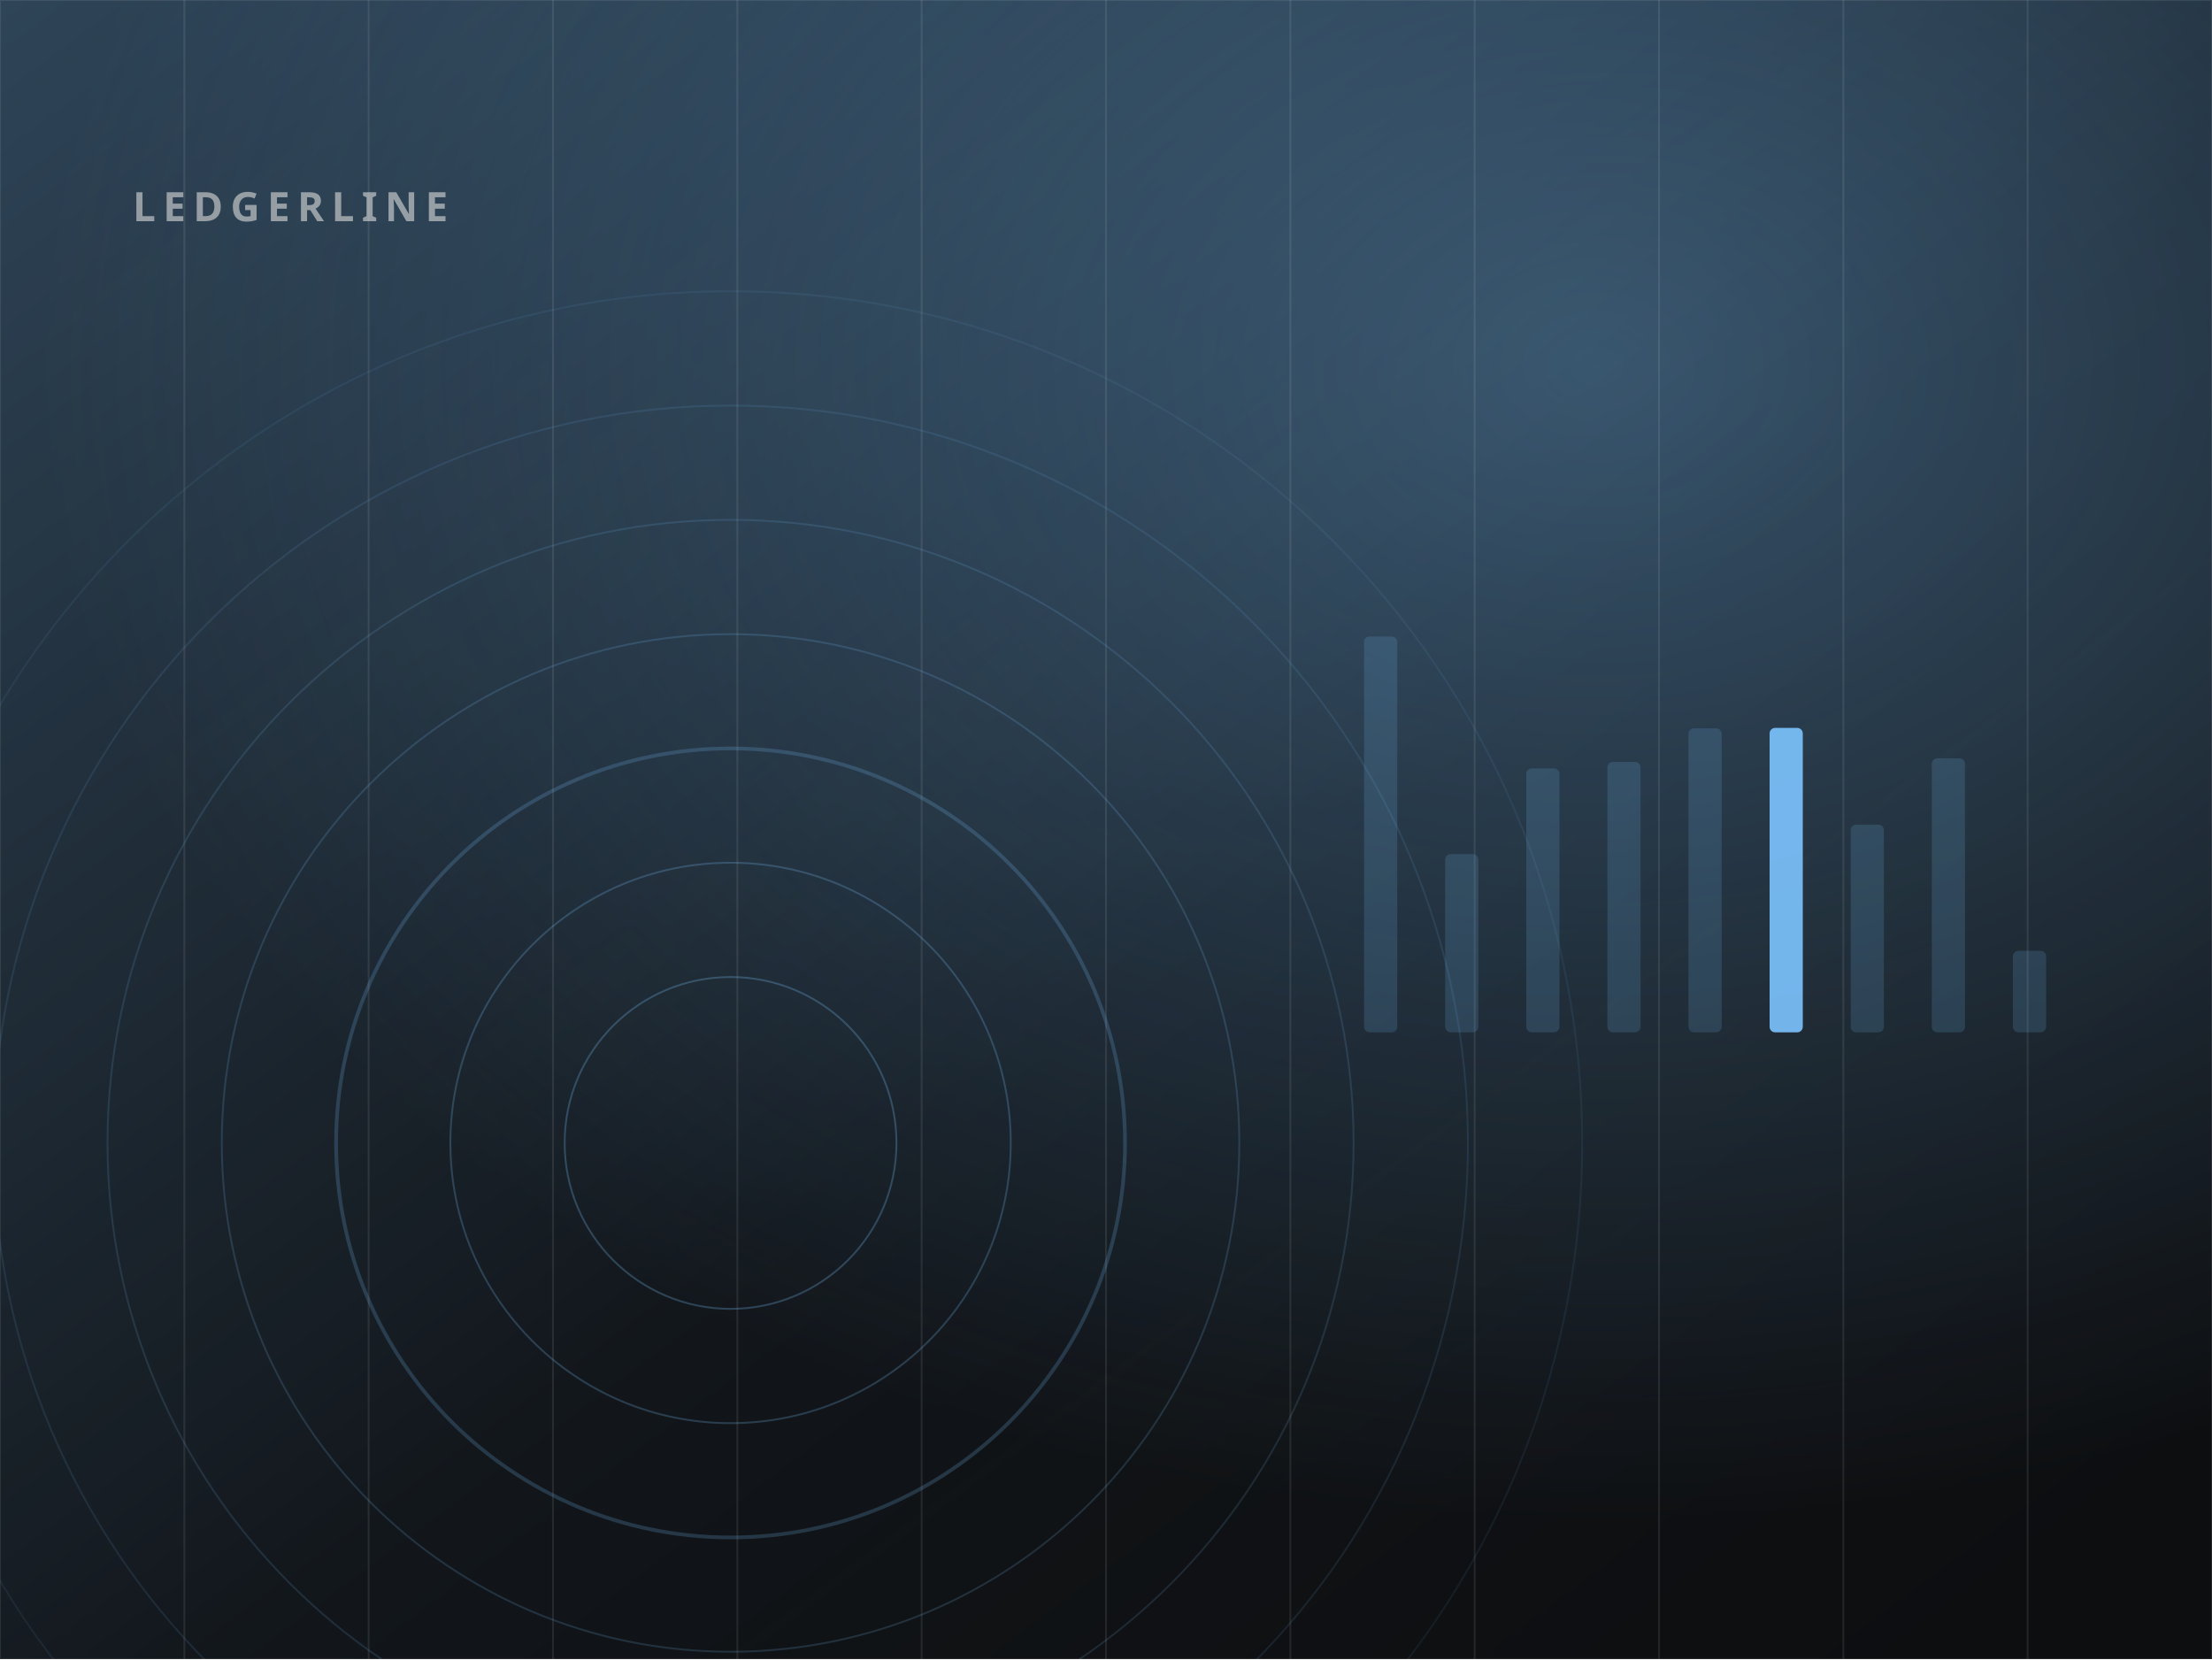
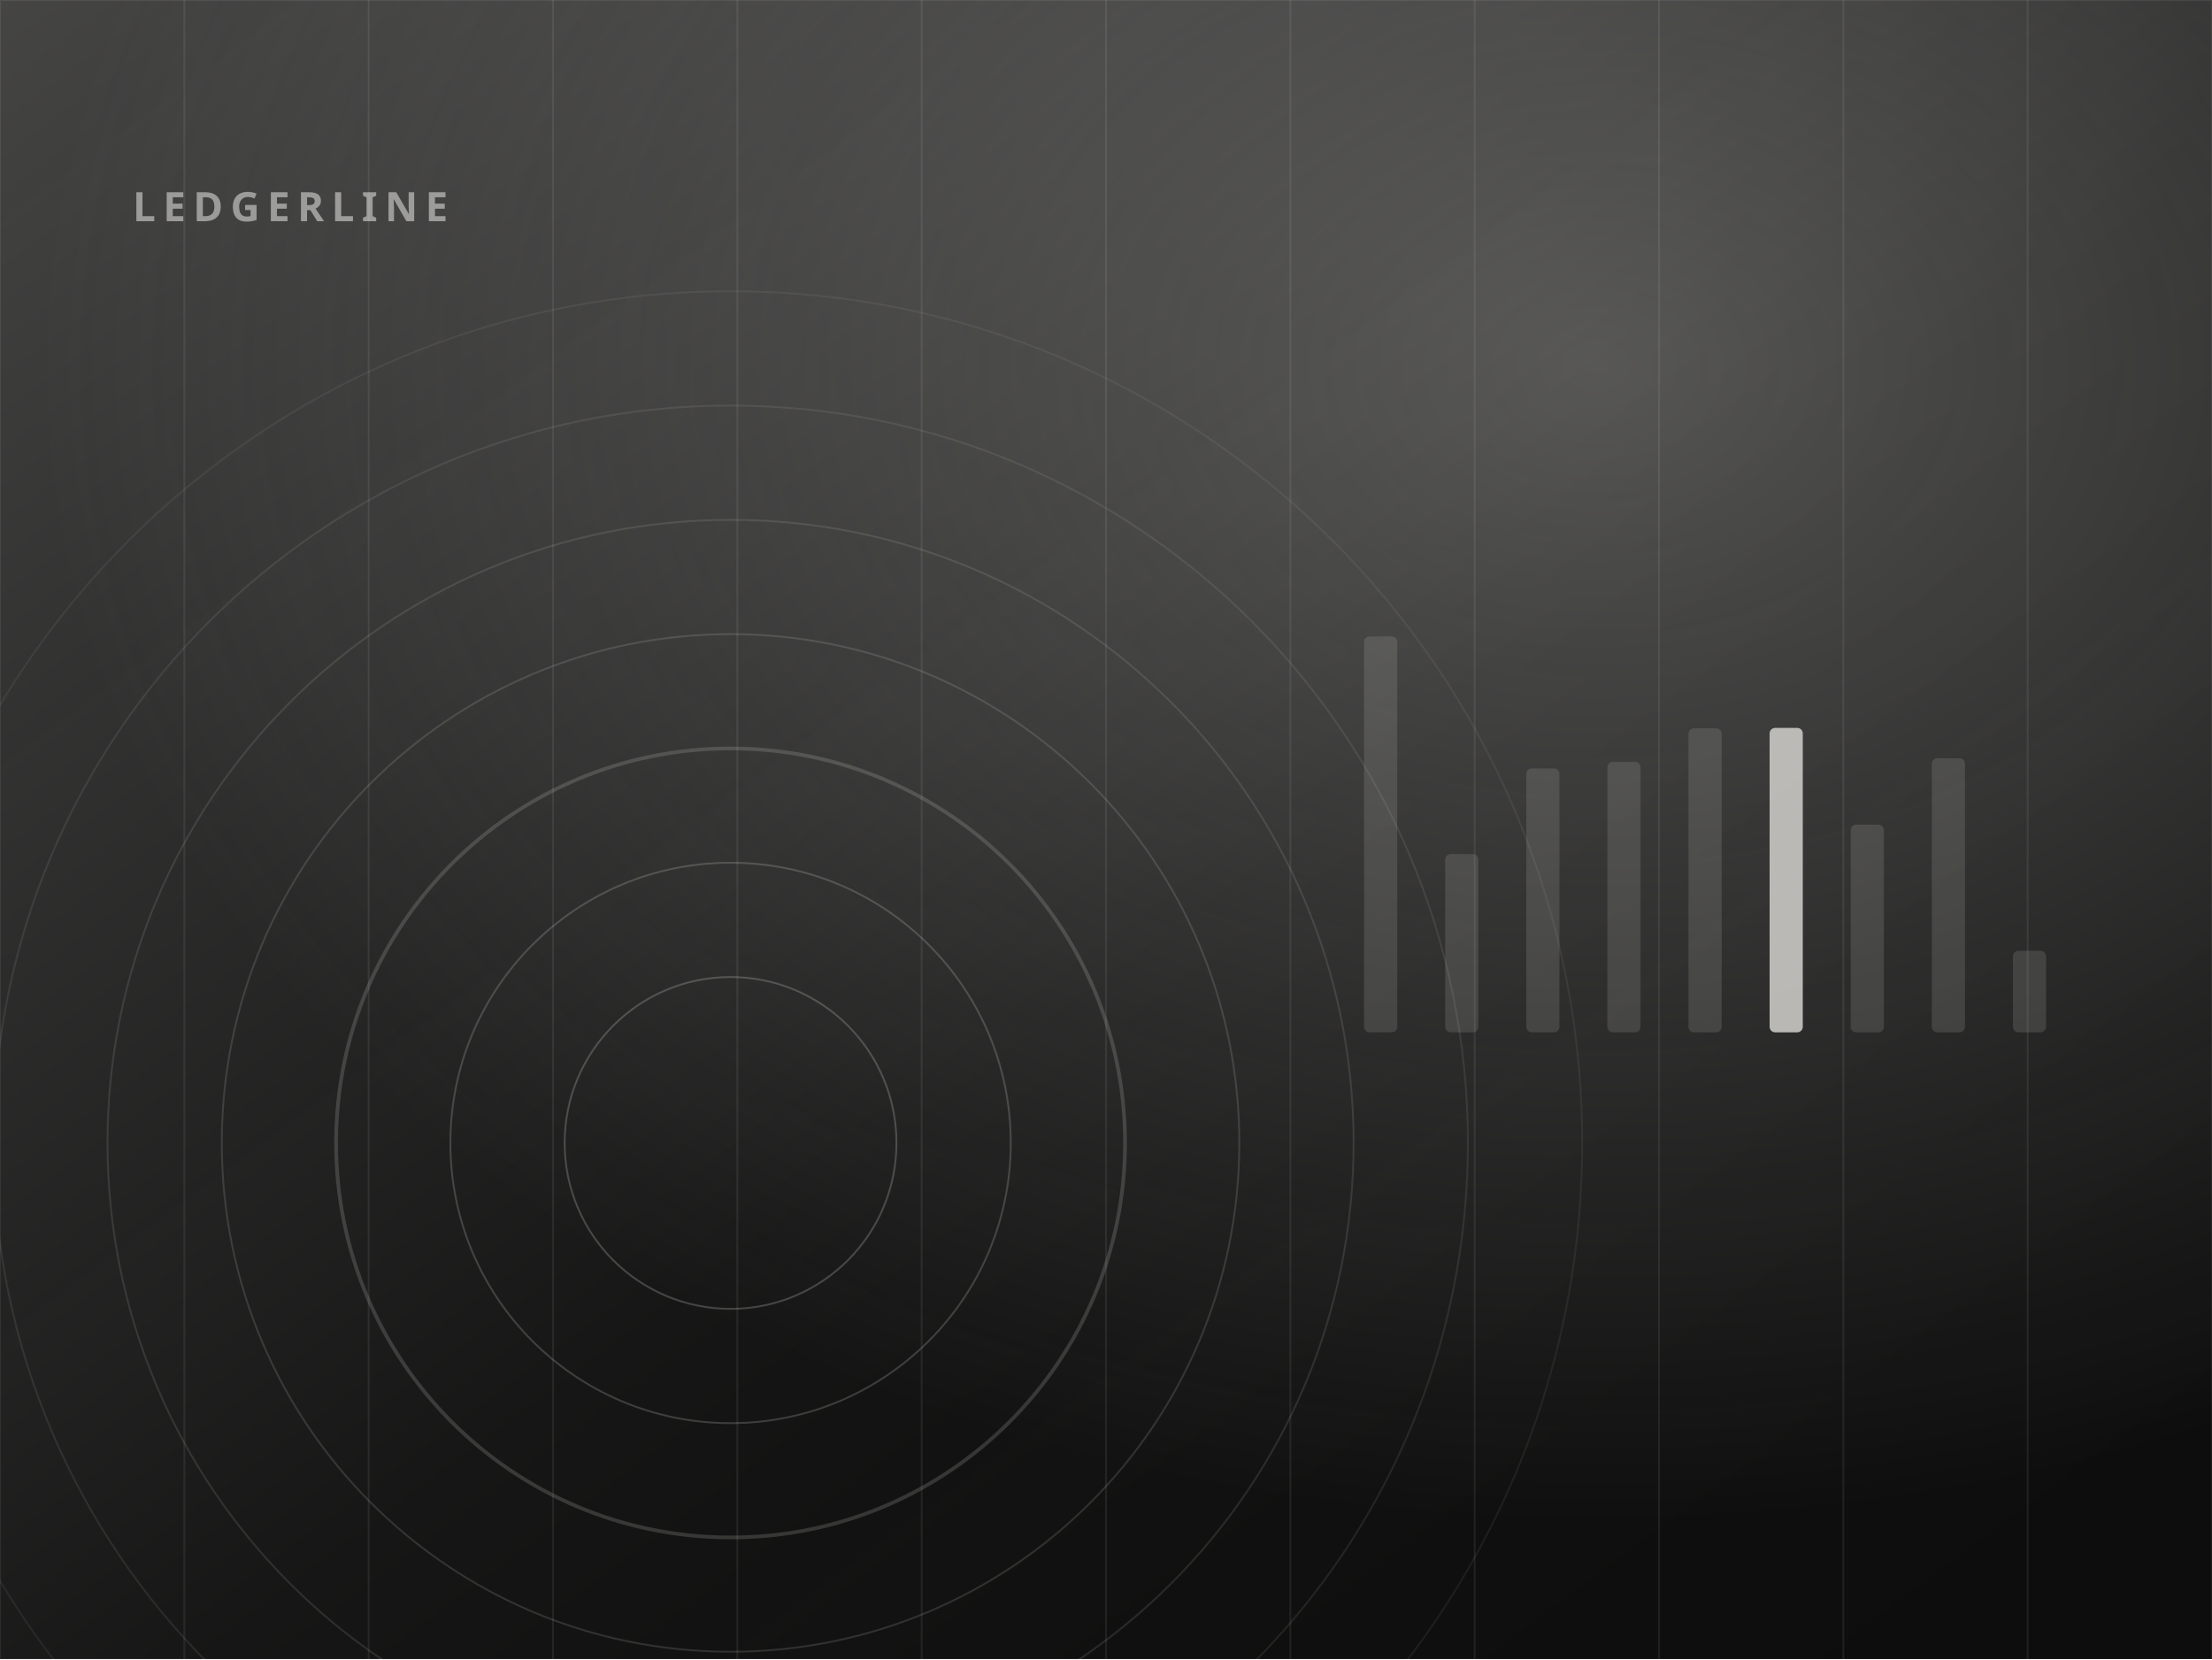
<svg xmlns="http://www.w3.org/2000/svg" viewBox="0 0 1200 900" width="1200" height="900" role="img">
  <defs>
    <linearGradient id="g" x1="0" y1="0" x2="1" y2="1">
-       <stop offset="0" stop-color="#7cc4ff" stop-opacity="0.30" />
-       <stop offset="0.55" stop-color="#7cc4ff" stop-opacity="0.05" />
-       <stop offset="1" stop-color="#0d0e10" stop-opacity="0" />
+       <stop offset="0" stop-color="#c9c8c5" stop-opacity="0.30" />
+       <stop offset="0.55" stop-color="#c9c8c5" stop-opacity="0.05" />
+       <stop offset="1" stop-color="#0d0d0d" stop-opacity="0" />
    </linearGradient>
    <radialGradient id="r" cx="0.72" cy="0.22" r="0.7">
-       <stop offset="0" stop-color="#7cc4ff" stop-opacity="0.34" />
-       <stop offset="1" stop-color="#7cc4ff" stop-opacity="0" />
+       <stop offset="0" stop-color="#c9c8c5" stop-opacity="0.34" />
+       <stop offset="1" stop-color="#c9c8c5" stop-opacity="0" />
    </radialGradient>
    <clipPath id="c">
      <rect width="1200" height="900" />
    </clipPath>
  </defs>
  <g clip-path="url(#c)">
-     <rect width="1200" height="900" fill="#0d0e10" />
+     <rect width="1200" height="900" fill="#0d0d0d" />
    <rect width="1200" height="900" fill="url(#g)" />
    <rect width="1200" height="900" fill="url(#r)" />
-     <line x1="100" y1="0" x2="100" y2="900" stroke="rgba(236,235,231,0.10)" stroke-width="1" />
-     <line x1="200" y1="0" x2="200" y2="900" stroke="rgba(236,235,231,0.10)" stroke-width="1" />
-     <line x1="300" y1="0" x2="300" y2="900" stroke="rgba(236,235,231,0.10)" stroke-width="1" />
-     <line x1="400" y1="0" x2="400" y2="900" stroke="rgba(236,235,231,0.10)" stroke-width="1" />
-     <line x1="500" y1="0" x2="500" y2="900" stroke="rgba(236,235,231,0.10)" stroke-width="1" />
-     <line x1="600" y1="0" x2="600" y2="900" stroke="rgba(236,235,231,0.10)" stroke-width="1" />
-     <line x1="700" y1="0" x2="700" y2="900" stroke="rgba(236,235,231,0.10)" stroke-width="1" />
-     <line x1="800" y1="0" x2="800" y2="900" stroke="rgba(236,235,231,0.10)" stroke-width="1" />
-     <line x1="900" y1="0" x2="900" y2="900" stroke="rgba(236,235,231,0.10)" stroke-width="1" />
-     <line x1="1000" y1="0" x2="1000" y2="900" stroke="rgba(236,235,231,0.10)" stroke-width="1" />
-     <line x1="1100" y1="0" x2="1100" y2="900" stroke="rgba(236,235,231,0.10)" stroke-width="1" />
-     <circle cx="396.327" cy="620" r="90" fill="none" stroke="#7cc4ff" stroke-opacity="0.26" stroke-width="1" />
-     <circle cx="396.327" cy="620" r="152" fill="none" stroke="#7cc4ff" stroke-opacity="0.23" stroke-width="1" />
-     <circle cx="396.327" cy="620" r="214" fill="none" stroke="#7cc4ff" stroke-opacity="0.2" stroke-width="2" />
-     <circle cx="396.327" cy="620" r="276" fill="none" stroke="#7cc4ff" stroke-opacity="0.17" stroke-width="1" />
-     <circle cx="396.327" cy="620" r="338" fill="none" stroke="#7cc4ff" stroke-opacity="0.14" stroke-width="1" />
-     <circle cx="396.327" cy="620" r="400" fill="none" stroke="#7cc4ff" stroke-opacity="0.11" stroke-width="1" />
-     <circle cx="396.327" cy="620" r="462" fill="none" stroke="#7cc4ff" stroke-opacity="0.08" stroke-width="1" />
-     <rect x="740" y="345.292" width="18" height="214.708" rx="3" fill="#7cc4ff" fill-opacity="0.16" />
-     <rect x="784" y="463.305" width="18" height="96.695" rx="3" fill="#7cc4ff" fill-opacity="0.16" />
-     <rect x="828" y="416.817" width="18" height="143.183" rx="3" fill="#7cc4ff" fill-opacity="0.16" />
-     <rect x="872" y="413.31" width="18" height="146.69" rx="3" fill="#7cc4ff" fill-opacity="0.16" />
-     <rect x="916" y="395.093" width="18" height="164.907" rx="3" fill="#7cc4ff" fill-opacity="0.16" />
-     <rect x="960" y="394.857" width="18" height="165.143" rx="3" fill="#7cc4ff" fill-opacity="0.9" />
-     <rect x="1004" y="447.318" width="18" height="112.682" rx="3" fill="#7cc4ff" fill-opacity="0.16" />
-     <rect x="1048" y="411.34" width="18" height="148.66" rx="3" fill="#7cc4ff" fill-opacity="0.16" />
-     <rect x="1092" y="515.766" width="18" height="44.234" rx="3" fill="#7cc4ff" fill-opacity="0.16" />
-     <rect x="0" y="0" width="1200" height="900" fill="none" stroke="rgba(236,235,231,0.10)" />
-     <text x="72" y="120" fill="rgba(236,235,231,0.55)" font-family="Manrope, sans-serif" font-size="22" font-weight="600" letter-spacing="4">LEDGERLINE</text>
+     <line x1="100" y1="0" x2="100" y2="900" stroke="rgba(247,246,244,0.08)" stroke-width="1" />
+     <line x1="200" y1="0" x2="200" y2="900" stroke="rgba(247,246,244,0.08)" stroke-width="1" />
+     <line x1="300" y1="0" x2="300" y2="900" stroke="rgba(247,246,244,0.08)" stroke-width="1" />
+     <line x1="400" y1="0" x2="400" y2="900" stroke="rgba(247,246,244,0.08)" stroke-width="1" />
+     <line x1="500" y1="0" x2="500" y2="900" stroke="rgba(247,246,244,0.08)" stroke-width="1" />
+     <line x1="600" y1="0" x2="600" y2="900" stroke="rgba(247,246,244,0.08)" stroke-width="1" />
+     <line x1="700" y1="0" x2="700" y2="900" stroke="rgba(247,246,244,0.08)" stroke-width="1" />
+     <line x1="800" y1="0" x2="800" y2="900" stroke="rgba(247,246,244,0.08)" stroke-width="1" />
+     <line x1="900" y1="0" x2="900" y2="900" stroke="rgba(247,246,244,0.08)" stroke-width="1" />
+     <line x1="1000" y1="0" x2="1000" y2="900" stroke="rgba(247,246,244,0.08)" stroke-width="1" />
+     <line x1="1100" y1="0" x2="1100" y2="900" stroke="rgba(247,246,244,0.08)" stroke-width="1" />
+     <circle cx="396.327" cy="620" r="90" fill="none" stroke="#c9c8c5" stroke-opacity="0.26" stroke-width="1" />
+     <circle cx="396.327" cy="620" r="152" fill="none" stroke="#c9c8c5" stroke-opacity="0.23" stroke-width="1" />
+     <circle cx="396.327" cy="620" r="214" fill="none" stroke="#c9c8c5" stroke-opacity="0.2" stroke-width="2" />
+     <circle cx="396.327" cy="620" r="276" fill="none" stroke="#c9c8c5" stroke-opacity="0.17" stroke-width="1" />
+     <circle cx="396.327" cy="620" r="338" fill="none" stroke="#c9c8c5" stroke-opacity="0.14" stroke-width="1" />
+     <circle cx="396.327" cy="620" r="400" fill="none" stroke="#c9c8c5" stroke-opacity="0.11" stroke-width="1" />
+     <circle cx="396.327" cy="620" r="462" fill="none" stroke="#c9c8c5" stroke-opacity="0.08" stroke-width="1" />
+     <rect x="740" y="345.292" width="18" height="214.708" rx="3" fill="#c9c8c5" fill-opacity="0.16" />
+     <rect x="784" y="463.305" width="18" height="96.695" rx="3" fill="#c9c8c5" fill-opacity="0.16" />
+     <rect x="828" y="416.817" width="18" height="143.183" rx="3" fill="#c9c8c5" fill-opacity="0.16" />
+     <rect x="872" y="413.31" width="18" height="146.69" rx="3" fill="#c9c8c5" fill-opacity="0.16" />
+     <rect x="916" y="395.093" width="18" height="164.907" rx="3" fill="#c9c8c5" fill-opacity="0.16" />
+     <rect x="960" y="394.857" width="18" height="165.143" rx="3" fill="#c9c8c5" fill-opacity="0.9" />
+     <rect x="1004" y="447.318" width="18" height="112.682" rx="3" fill="#c9c8c5" fill-opacity="0.16" />
+     <rect x="1048" y="411.34" width="18" height="148.66" rx="3" fill="#c9c8c5" fill-opacity="0.16" />
+     <rect x="1092" y="515.766" width="18" height="44.234" rx="3" fill="#c9c8c5" fill-opacity="0.16" />
+     <rect x="0" y="0" width="1200" height="900" fill="none" stroke="rgba(247,246,244,0.08)" />
+     <text x="72" y="120" fill="rgba(247,246,244,0.5)" font-family="Manrope, sans-serif" font-size="22" font-weight="600" letter-spacing="4">LEDGERLINE</text>
  </g>
</svg>
